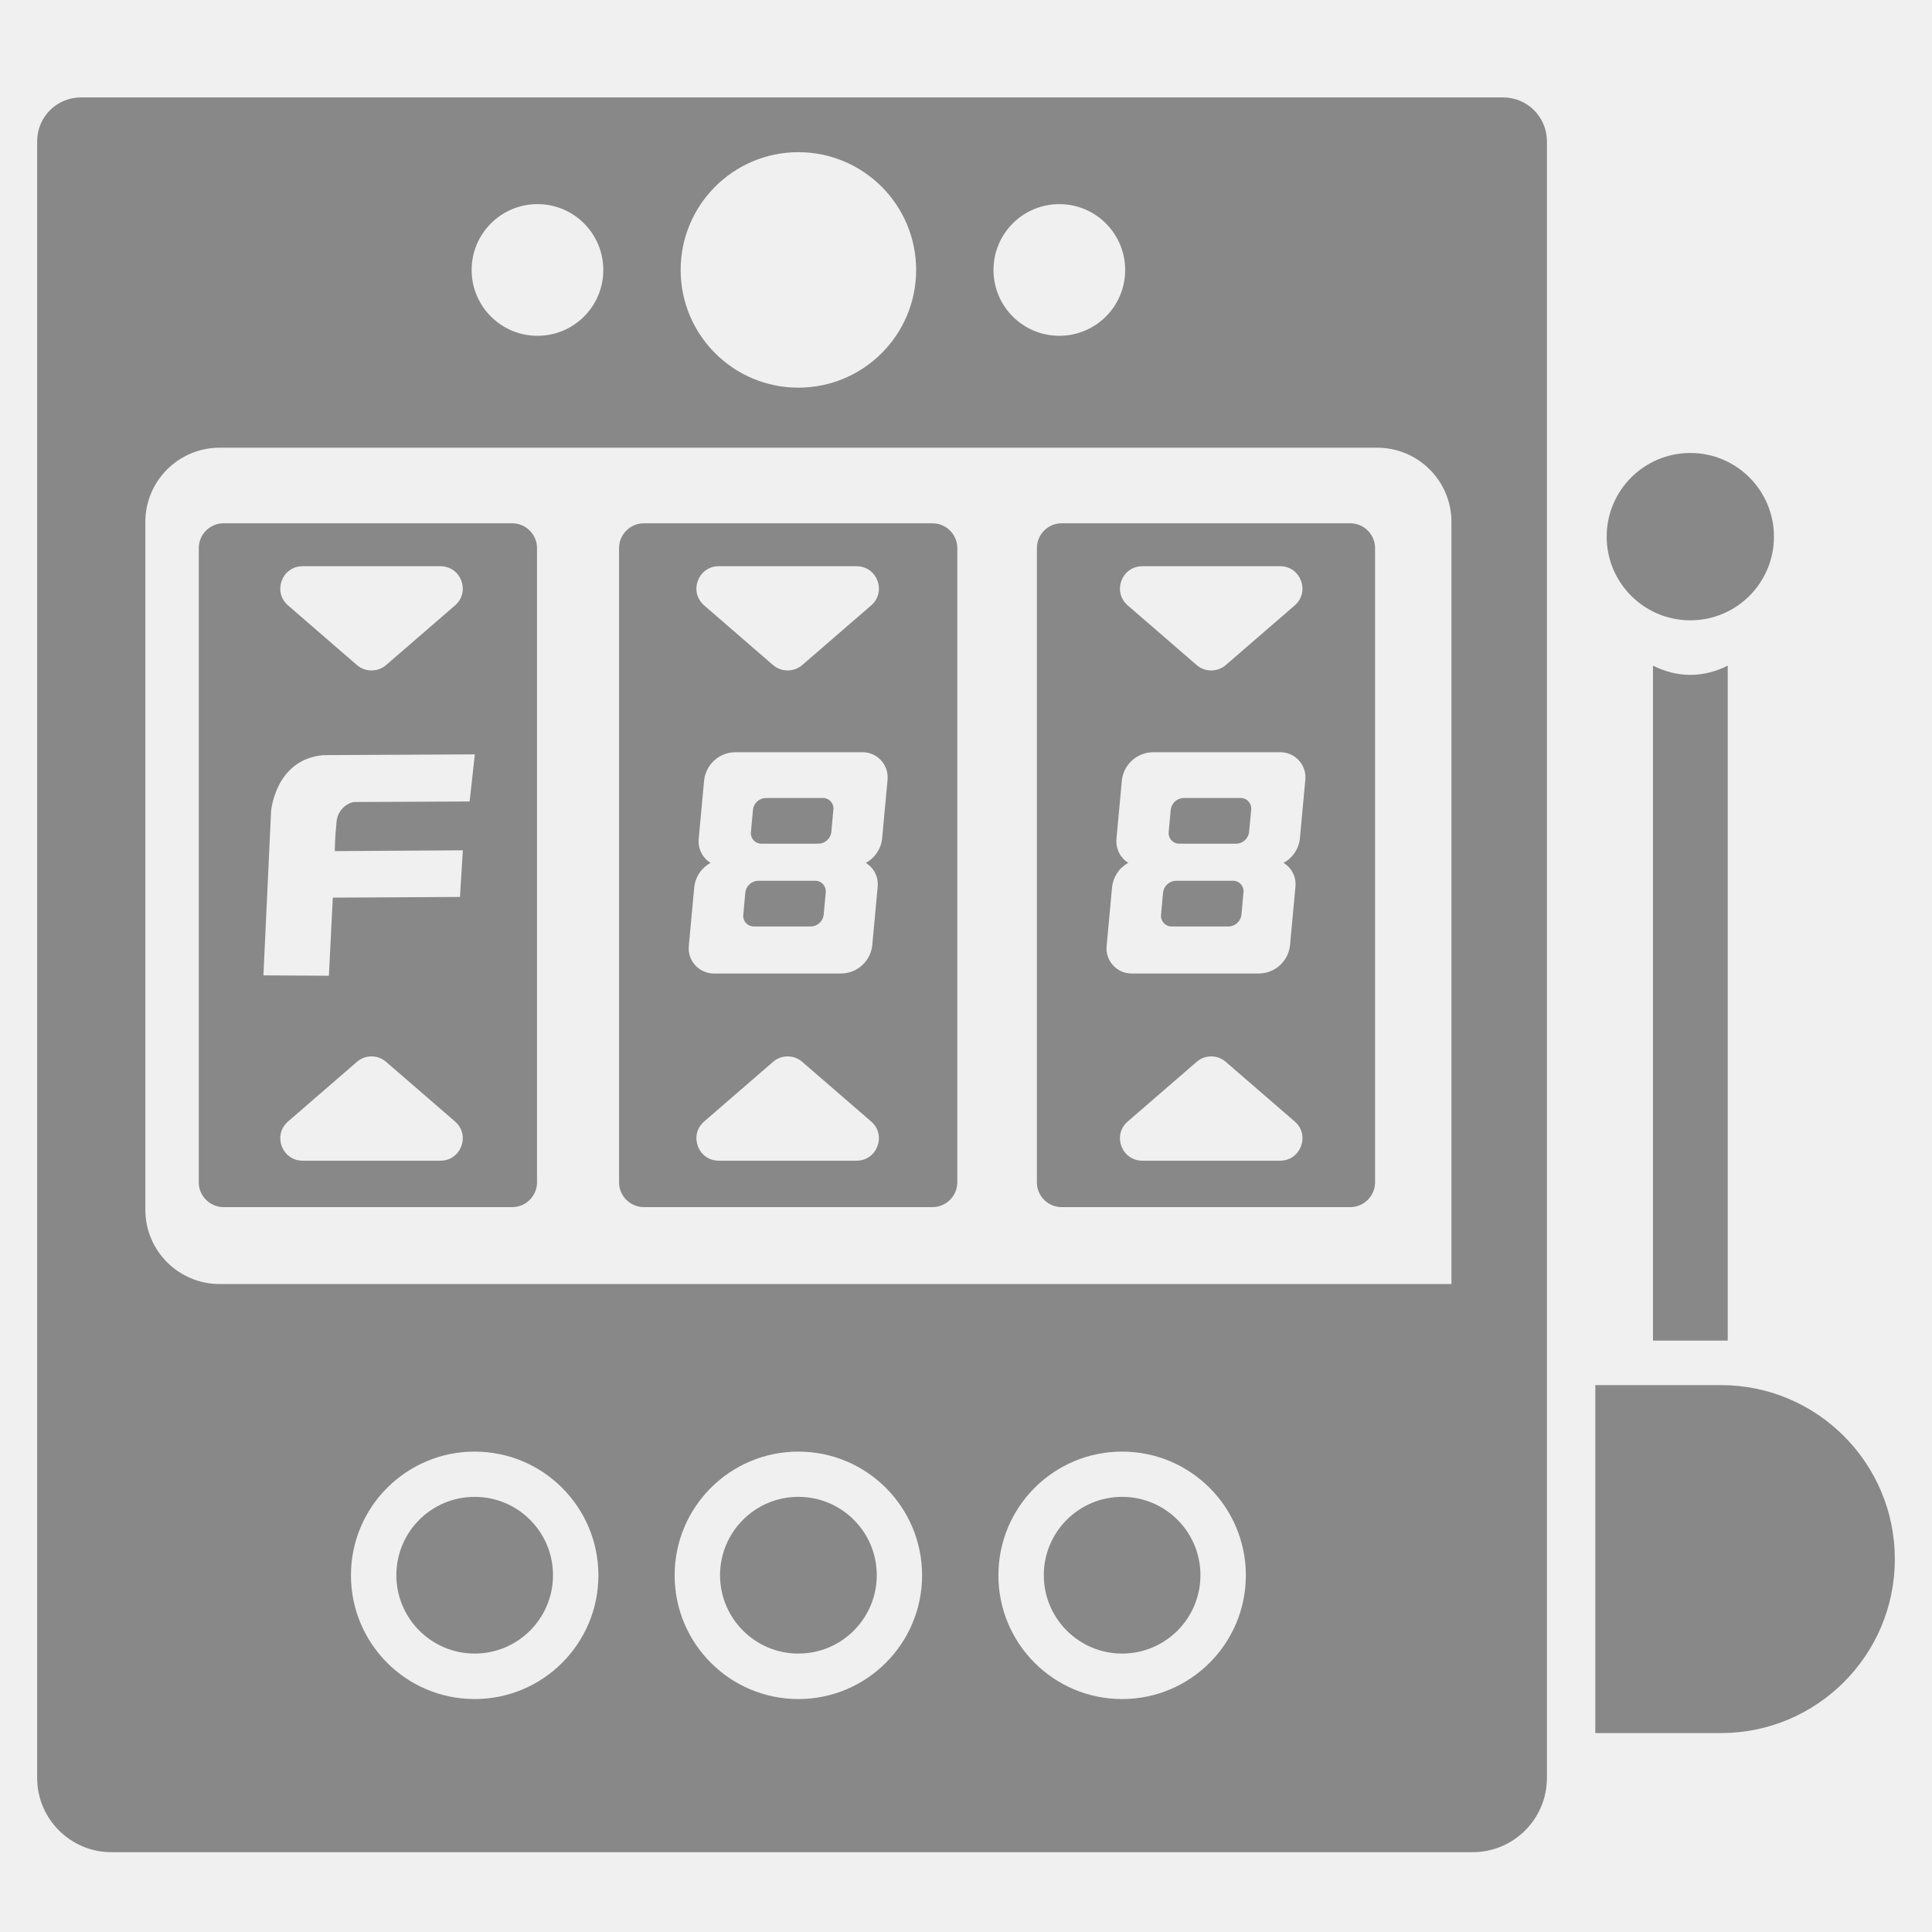
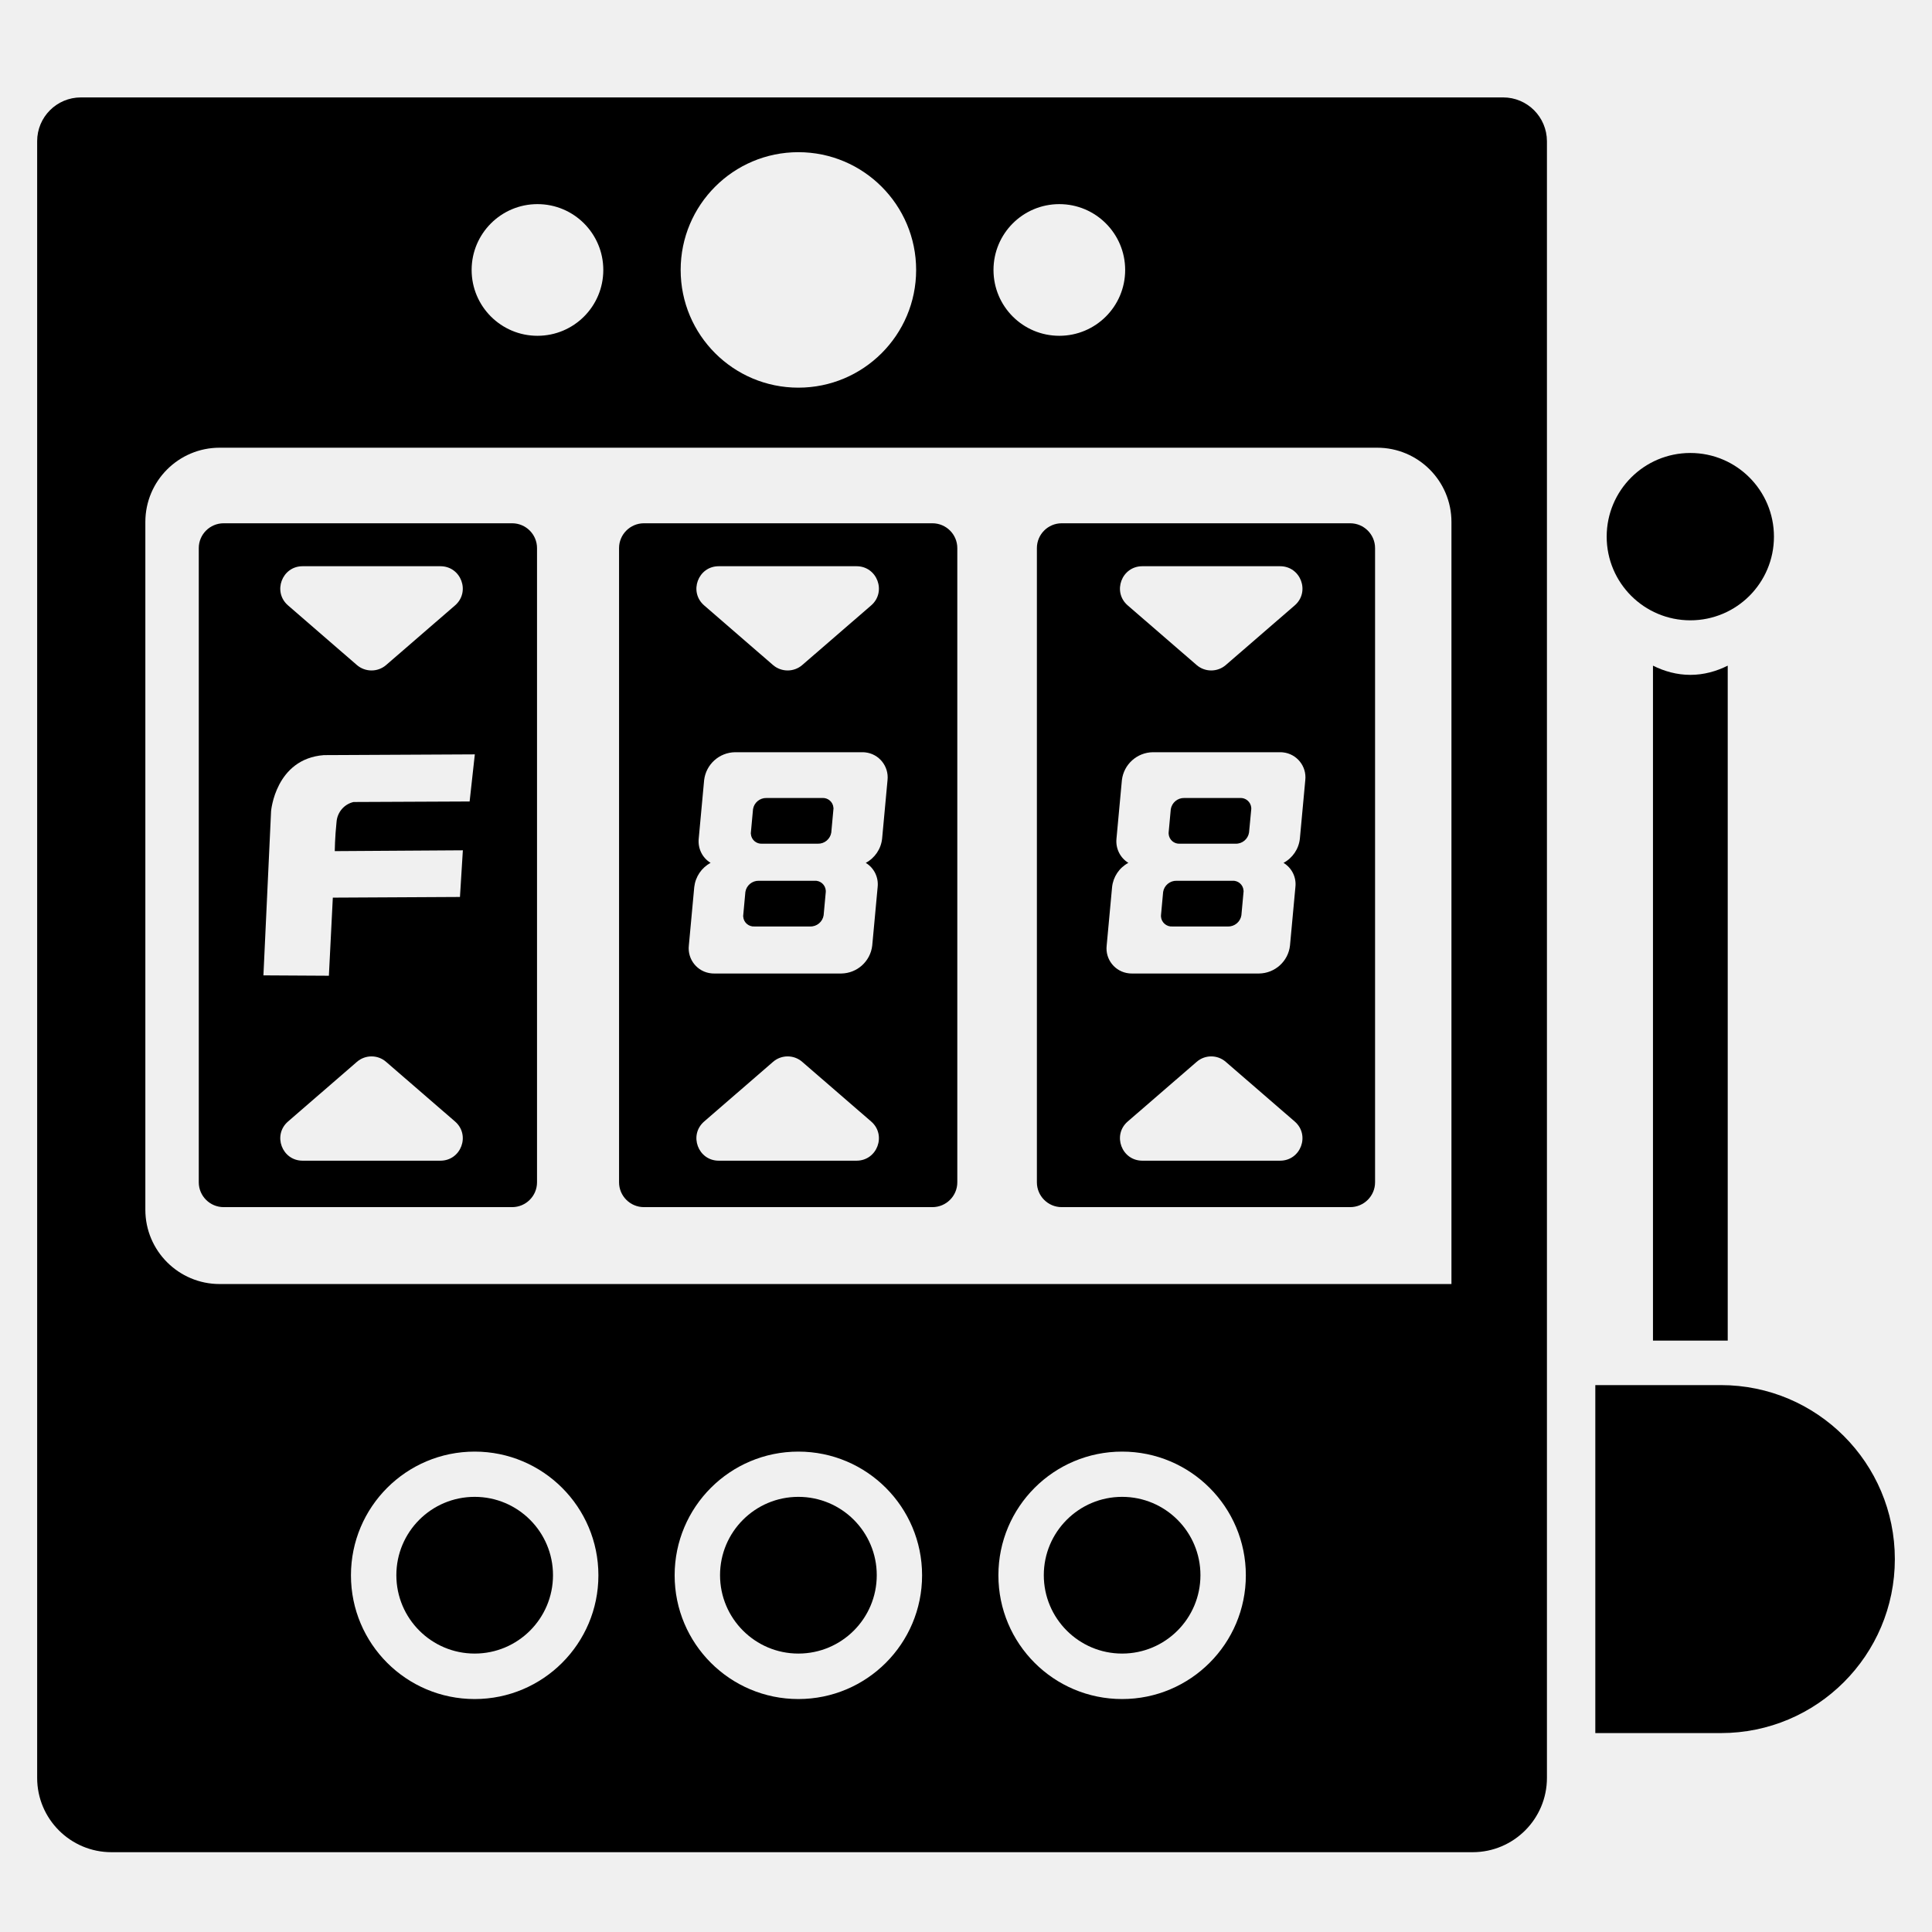
<svg xmlns="http://www.w3.org/2000/svg" width="26" height="26" viewBox="0 0 26 26" fill="none">
  <g clip-path="url(#clip0_1_18)">
-     <path d="M22.748 8.348C23.058 8.348 23.34 8.222 23.544 8.018C23.747 7.814 23.873 7.533 23.873 7.222C23.873 6.6 23.369 6.096 22.748 6.096C22.126 6.096 21.622 6.6 21.622 7.222C21.622 7.844 22.126 8.348 22.748 8.348Z" fill="#888888" />
-     <path d="M6.388 20.144C5.805 20.144 5.334 20.616 5.334 21.198C5.334 21.78 5.806 22.253 6.388 22.253C6.97 22.253 7.442 21.781 7.442 21.198C7.442 20.616 6.97 20.144 6.388 20.144Z" fill="#888888" />
-     <path d="M22.245 8.958V18.041H23.251V8.958C23.099 9.034 22.93 9.082 22.748 9.082C22.566 9.082 22.397 9.034 22.245 8.958Z" fill="#888888" />
-     <path d="M15.101 20.144C14.519 20.144 14.047 20.616 14.047 21.198C14.047 21.78 14.519 22.253 15.101 22.253C15.683 22.253 16.155 21.781 16.155 21.198C16.155 20.616 15.683 20.144 15.101 20.144Z" fill="#888888" />
-     <path d="M20.229 1.311H1.089C0.763 1.311 0.5 1.575 0.5 1.9V23.926C0.5 24.478 0.948 24.926 1.5 24.926H19.818C20.37 24.926 20.818 24.478 20.818 23.926V1.9C20.817 1.575 20.554 1.311 20.229 1.311ZM14.256 2.747C14.745 2.747 15.142 3.144 15.142 3.633C15.142 4.123 14.745 4.519 14.256 4.519C13.766 4.519 13.37 4.123 13.37 3.633C13.37 3.144 13.766 2.747 14.256 2.747ZM10.744 2.048C11.619 2.048 12.329 2.758 12.329 3.633C12.329 4.508 11.619 5.217 10.744 5.217C9.869 5.217 9.16 4.508 9.16 3.633C9.16 2.758 9.869 2.048 10.744 2.048ZM7.233 2.747C7.723 2.747 8.119 3.144 8.119 3.633C8.119 4.123 7.723 4.519 7.233 4.519C6.744 4.519 6.347 4.123 6.347 3.633C6.347 3.144 6.744 2.747 7.233 2.747ZM6.388 22.865C5.468 22.865 4.723 22.12 4.723 21.2C4.723 20.28 5.468 19.535 6.388 19.535C7.307 19.535 8.053 20.281 8.053 21.2C8.053 22.119 7.307 22.865 6.388 22.865ZM10.744 22.865C9.825 22.865 9.079 22.12 9.079 21.2C9.079 20.28 9.825 19.535 10.744 19.535C11.664 19.535 12.409 20.281 12.409 21.2C12.409 22.119 11.664 22.865 10.744 22.865ZM15.101 22.865C14.181 22.865 13.436 22.12 13.436 21.2C13.436 20.28 14.181 19.535 15.101 19.535C16.021 19.535 16.766 20.281 16.766 21.2C16.766 22.119 16.021 22.865 15.101 22.865ZM19.533 17.28H2.956C2.404 17.28 1.956 16.832 1.956 16.28V7.025C1.956 6.472 2.404 6.025 2.956 6.025H18.533C19.085 6.025 19.533 6.472 19.533 7.025V17.28C19.533 17.28 19.533 17.28 19.533 17.28Z" fill="#888888" />
-     <path d="M10.744 20.144C10.162 20.144 9.69 20.616 9.69 21.198C9.69 21.78 10.162 22.253 10.744 22.253C11.327 22.253 11.799 21.781 11.799 21.198C11.799 20.616 11.327 20.144 10.744 20.144Z" fill="#888888" />
-     <path d="M23.159 18.64H21.469V23.323H23.159C24.452 23.323 25.5 22.275 25.5 20.982C25.5 19.689 24.452 18.64 23.159 18.64Z" fill="#888888" />
-     <path fill-rule="evenodd" clip-rule="evenodd" d="M8.666 7.042C8.481 7.042 8.331 7.192 8.331 7.376V15.911C8.331 16.095 8.481 16.245 8.666 16.245H12.548C12.733 16.245 12.883 16.095 12.883 15.911V7.376C12.883 7.192 12.733 7.042 12.548 7.042H8.666ZM9.343 11.937C9.359 11.799 9.441 11.677 9.563 11.612C9.451 11.544 9.39 11.418 9.403 11.287L9.476 10.498C9.501 10.287 9.679 10.126 9.893 10.123H11.597C11.612 10.123 11.627 10.123 11.643 10.125C11.829 10.144 11.964 10.312 11.944 10.498L11.871 11.287C11.856 11.425 11.773 11.547 11.651 11.612C11.763 11.68 11.825 11.806 11.811 11.937L11.738 12.726C11.713 12.937 11.536 13.098 11.322 13.101H9.617C9.602 13.101 9.587 13.101 9.572 13.099C9.385 13.08 9.25 12.912 9.27 12.726L9.343 11.937ZM10.212 11.853C10.123 11.851 10.045 11.915 10.031 12.003L10.002 12.318C10.001 12.322 10.001 12.326 10.001 12.33L10.002 12.336C10.007 12.414 10.076 12.474 10.155 12.468H10.903C10.992 12.471 11.07 12.406 11.084 12.318L11.113 12.003C11.114 11.999 11.114 11.995 11.113 11.991L11.113 11.985C11.107 11.905 11.038 11.847 10.96 11.853H10.212ZM10.315 10.739C10.226 10.737 10.148 10.801 10.134 10.889L10.105 11.204C10.104 11.208 10.104 11.212 10.104 11.216L10.105 11.222C10.11 11.302 10.18 11.36 10.258 11.354H11.006C11.095 11.357 11.173 11.292 11.187 11.204L11.216 10.889C11.217 10.885 11.217 10.881 11.217 10.877V10.877L11.216 10.871C11.211 10.792 11.142 10.733 11.063 10.739H10.315ZM10.403 14.29C10.516 14.192 10.684 14.192 10.796 14.29L11.724 15.093C11.934 15.275 11.805 15.62 11.527 15.62H9.672C9.395 15.62 9.266 15.275 9.476 15.093L10.403 14.29ZM10.796 8.95C10.684 9.047 10.516 9.047 10.403 8.95L9.476 8.147C9.266 7.965 9.395 7.62 9.672 7.62H11.527C11.805 7.62 11.934 7.965 11.724 8.147L10.796 8.95Z" fill="#888888" />
-     <path fill-rule="evenodd" clip-rule="evenodd" d="M14.288 7.042C14.103 7.042 13.954 7.192 13.954 7.376V15.911C13.954 16.095 14.103 16.245 14.288 16.245H18.17C18.355 16.245 18.505 16.095 18.505 15.911V7.376C18.505 7.192 18.355 7.042 18.17 7.042H14.288ZM14.966 11.937C14.981 11.799 15.063 11.677 15.185 11.612C15.074 11.544 15.012 11.418 15.025 11.287L15.098 10.498C15.123 10.287 15.301 10.126 15.515 10.123H17.219C17.235 10.123 17.25 10.123 17.265 10.125C17.451 10.144 17.587 10.312 17.566 10.498L17.493 11.287C17.478 11.425 17.395 11.547 17.273 11.612C17.385 11.68 17.448 11.806 17.433 11.937L17.36 12.726C17.336 12.937 17.158 13.098 16.944 13.101H15.239C15.224 13.101 15.209 13.101 15.194 13.099C15.007 13.08 14.872 12.912 14.893 12.726L14.966 11.937ZM15.834 11.853C15.745 11.851 15.667 11.915 15.653 12.003L15.624 12.318C15.623 12.322 15.623 12.326 15.624 12.33L15.624 12.336C15.63 12.414 15.699 12.474 15.777 12.468H16.525C16.614 12.471 16.692 12.406 16.706 12.318L16.735 12.003C16.736 11.999 16.736 11.995 16.736 11.991L16.735 11.985C16.73 11.905 16.661 11.847 16.582 11.853H15.834ZM15.937 10.739C15.848 10.737 15.771 10.801 15.756 10.889L15.727 11.204C15.726 11.208 15.727 11.212 15.727 11.216L15.727 11.222C15.733 11.302 15.802 11.36 15.88 11.354H16.628C16.718 11.357 16.795 11.292 16.809 11.204L16.839 10.889C16.839 10.885 16.839 10.881 16.839 10.877V10.877L16.839 10.871C16.833 10.792 16.764 10.733 16.685 10.739H15.937ZM16.104 14.29C16.216 14.192 16.384 14.192 16.496 14.29L17.424 15.093C17.634 15.275 17.505 15.62 17.227 15.62H15.373C15.095 15.62 14.966 15.275 15.176 15.093L16.104 14.29ZM16.496 8.95C16.384 9.047 16.216 9.047 16.104 8.95L15.176 8.147C14.966 7.965 15.095 7.62 15.373 7.62H17.227C17.505 7.62 17.634 7.965 17.424 8.147L16.496 8.95Z" fill="#888888" />
-     <path fill-rule="evenodd" clip-rule="evenodd" d="M3.01 7.042C2.825 7.042 2.675 7.192 2.675 7.376V15.911C2.675 16.095 2.825 16.245 3.01 16.245H6.892C7.077 16.245 7.227 16.095 7.227 15.911V7.376C7.227 7.192 7.077 7.042 6.892 7.042H3.01ZM5.196 14.29C5.084 14.192 4.916 14.192 4.803 14.29L3.876 15.093C3.666 15.275 3.795 15.62 4.072 15.62H5.927C6.205 15.62 6.334 15.275 6.124 15.093L5.196 14.29ZM4.803 8.95C4.916 9.047 5.084 9.047 5.196 8.95L6.124 8.147C6.334 7.965 6.205 7.62 5.927 7.62H4.072C3.795 7.62 3.666 7.965 3.876 8.147L4.803 8.95ZM6.32 10.786L4.758 10.793C4.632 10.822 4.539 10.93 4.529 11.062C4.507 11.269 4.505 11.454 4.505 11.454L6.229 11.443L6.19 12.071L4.479 12.08L4.426 13.131L3.545 13.126L3.648 10.917C3.648 10.917 3.705 10.212 4.359 10.162L4.584 10.161L6.39 10.152L6.32 10.786Z" fill="#888888" />
+     <path d="M22.748 8.348C23.058 8.348 23.34 8.222 23.544 8.018C23.747 7.814 23.873 7.533 23.873 7.222C23.873 6.6 23.369 6.096 22.748 6.096C22.126 6.096 21.622 6.6 21.622 7.222C21.622 7.844 22.126 8.348 22.748 8.348Z" fill="currentColor" />
+     <path d="M6.388 20.144C5.805 20.144 5.334 20.616 5.334 21.198C5.334 21.78 5.806 22.253 6.388 22.253C6.97 22.253 7.442 21.781 7.442 21.198C7.442 20.616 6.97 20.144 6.388 20.144Z" fill="currentColor" />
+     <path d="M22.245 8.958V18.041H23.251V8.958C23.099 9.034 22.93 9.082 22.748 9.082C22.566 9.082 22.397 9.034 22.245 8.958Z" fill="currentColor" />
+     <path d="M15.101 20.144C14.519 20.144 14.047 20.616 14.047 21.198C14.047 21.78 14.519 22.253 15.101 22.253C15.683 22.253 16.155 21.781 16.155 21.198C16.155 20.616 15.683 20.144 15.101 20.144Z" fill="currentColor" />
+     <path d="M20.229 1.311H1.089C0.763 1.311 0.5 1.575 0.5 1.9V23.926C0.5 24.478 0.948 24.926 1.5 24.926H19.818C20.37 24.926 20.818 24.478 20.818 23.926V1.9C20.817 1.575 20.554 1.311 20.229 1.311ZM14.256 2.747C14.745 2.747 15.142 3.144 15.142 3.633C15.142 4.123 14.745 4.519 14.256 4.519C13.766 4.519 13.37 4.123 13.37 3.633C13.37 3.144 13.766 2.747 14.256 2.747ZM10.744 2.048C11.619 2.048 12.329 2.758 12.329 3.633C12.329 4.508 11.619 5.217 10.744 5.217C9.869 5.217 9.16 4.508 9.16 3.633C9.16 2.758 9.869 2.048 10.744 2.048ZM7.233 2.747C7.723 2.747 8.119 3.144 8.119 3.633C8.119 4.123 7.723 4.519 7.233 4.519C6.744 4.519 6.347 4.123 6.347 3.633C6.347 3.144 6.744 2.747 7.233 2.747ZM6.388 22.865C5.468 22.865 4.723 22.12 4.723 21.2C4.723 20.28 5.468 19.535 6.388 19.535C7.307 19.535 8.053 20.281 8.053 21.2C8.053 22.119 7.307 22.865 6.388 22.865ZM10.744 22.865C9.825 22.865 9.079 22.12 9.079 21.2C9.079 20.28 9.825 19.535 10.744 19.535C11.664 19.535 12.409 20.281 12.409 21.2C12.409 22.119 11.664 22.865 10.744 22.865ZM15.101 22.865C14.181 22.865 13.436 22.12 13.436 21.2C13.436 20.28 14.181 19.535 15.101 19.535C16.021 19.535 16.766 20.281 16.766 21.2C16.766 22.119 16.021 22.865 15.101 22.865ZM19.533 17.28H2.956C2.404 17.28 1.956 16.832 1.956 16.28V7.025C1.956 6.472 2.404 6.025 2.956 6.025H18.533C19.085 6.025 19.533 6.472 19.533 7.025V17.28C19.533 17.28 19.533 17.28 19.533 17.28Z" fill="currentColor" />
+     <path d="M10.744 20.144C10.162 20.144 9.69 20.616 9.69 21.198C9.69 21.78 10.162 22.253 10.744 22.253C11.327 22.253 11.799 21.781 11.799 21.198C11.799 20.616 11.327 20.144 10.744 20.144Z" fill="currentColor" />
+     <path d="M23.159 18.64H21.469V23.323H23.159C24.452 23.323 25.5 22.275 25.5 20.982C25.5 19.689 24.452 18.64 23.159 18.64Z" fill="currentColor" />
+     <path fill-rule="evenodd" clip-rule="evenodd" d="M8.666 7.042C8.481 7.042 8.331 7.192 8.331 7.376V15.911C8.331 16.095 8.481 16.245 8.666 16.245H12.548C12.733 16.245 12.883 16.095 12.883 15.911V7.376C12.883 7.192 12.733 7.042 12.548 7.042H8.666ZM9.343 11.937C9.359 11.799 9.441 11.677 9.563 11.612C9.451 11.544 9.39 11.418 9.403 11.287L9.476 10.498C9.501 10.287 9.679 10.126 9.893 10.123H11.597C11.612 10.123 11.627 10.123 11.643 10.125C11.829 10.144 11.964 10.312 11.944 10.498L11.871 11.287C11.856 11.425 11.773 11.547 11.651 11.612C11.763 11.68 11.825 11.806 11.811 11.937L11.738 12.726C11.713 12.937 11.536 13.098 11.322 13.101H9.617C9.602 13.101 9.587 13.101 9.572 13.099C9.385 13.08 9.25 12.912 9.27 12.726L9.343 11.937ZM10.212 11.853C10.123 11.851 10.045 11.915 10.031 12.003L10.002 12.318C10.001 12.322 10.001 12.326 10.001 12.33L10.002 12.336C10.007 12.414 10.076 12.474 10.155 12.468H10.903C10.992 12.471 11.07 12.406 11.084 12.318L11.113 12.003C11.114 11.999 11.114 11.995 11.113 11.991L11.113 11.985C11.107 11.905 11.038 11.847 10.96 11.853H10.212ZM10.315 10.739C10.226 10.737 10.148 10.801 10.134 10.889L10.105 11.204C10.104 11.208 10.104 11.212 10.104 11.216L10.105 11.222C10.11 11.302 10.18 11.36 10.258 11.354H11.006C11.095 11.357 11.173 11.292 11.187 11.204L11.216 10.889C11.217 10.885 11.217 10.881 11.217 10.877V10.877L11.216 10.871C11.211 10.792 11.142 10.733 11.063 10.739H10.315ZM10.403 14.29C10.516 14.192 10.684 14.192 10.796 14.29L11.724 15.093C11.934 15.275 11.805 15.62 11.527 15.62H9.672C9.395 15.62 9.266 15.275 9.476 15.093L10.403 14.29ZM10.796 8.95C10.684 9.047 10.516 9.047 10.403 8.95L9.476 8.147C9.266 7.965 9.395 7.62 9.672 7.62H11.527C11.805 7.62 11.934 7.965 11.724 8.147L10.796 8.95Z" fill="currentColor" />
+     <path fill-rule="evenodd" clip-rule="evenodd" d="M14.288 7.042C14.103 7.042 13.954 7.192 13.954 7.376V15.911C13.954 16.095 14.103 16.245 14.288 16.245H18.17C18.355 16.245 18.505 16.095 18.505 15.911V7.376C18.505 7.192 18.355 7.042 18.17 7.042H14.288ZM14.966 11.937C14.981 11.799 15.063 11.677 15.185 11.612C15.074 11.544 15.012 11.418 15.025 11.287L15.098 10.498C15.123 10.287 15.301 10.126 15.515 10.123H17.219C17.235 10.123 17.25 10.123 17.265 10.125C17.451 10.144 17.587 10.312 17.566 10.498L17.493 11.287C17.478 11.425 17.395 11.547 17.273 11.612C17.385 11.68 17.448 11.806 17.433 11.937L17.36 12.726C17.336 12.937 17.158 13.098 16.944 13.101H15.239C15.224 13.101 15.209 13.101 15.194 13.099C15.007 13.08 14.872 12.912 14.893 12.726L14.966 11.937ZM15.834 11.853C15.745 11.851 15.667 11.915 15.653 12.003L15.624 12.318C15.623 12.322 15.623 12.326 15.624 12.33L15.624 12.336C15.63 12.414 15.699 12.474 15.777 12.468H16.525C16.614 12.471 16.692 12.406 16.706 12.318L16.735 12.003C16.736 11.999 16.736 11.995 16.736 11.991L16.735 11.985C16.73 11.905 16.661 11.847 16.582 11.853H15.834ZM15.937 10.739C15.848 10.737 15.771 10.801 15.756 10.889L15.727 11.204C15.726 11.208 15.727 11.212 15.727 11.216L15.727 11.222C15.733 11.302 15.802 11.36 15.88 11.354H16.628C16.718 11.357 16.795 11.292 16.809 11.204L16.839 10.889C16.839 10.885 16.839 10.881 16.839 10.877V10.877L16.839 10.871C16.833 10.792 16.764 10.733 16.685 10.739H15.937ZM16.104 14.29C16.216 14.192 16.384 14.192 16.496 14.29L17.424 15.093C17.634 15.275 17.505 15.62 17.227 15.62H15.373C15.095 15.62 14.966 15.275 15.176 15.093L16.104 14.29ZM16.496 8.95C16.384 9.047 16.216 9.047 16.104 8.95L15.176 8.147C14.966 7.965 15.095 7.62 15.373 7.62H17.227C17.505 7.62 17.634 7.965 17.424 8.147L16.496 8.95Z" fill="currentColor" />
+     <path fill-rule="evenodd" clip-rule="evenodd" d="M3.01 7.042C2.825 7.042 2.675 7.192 2.675 7.376V15.911C2.675 16.095 2.825 16.245 3.01 16.245H6.892C7.077 16.245 7.227 16.095 7.227 15.911V7.376C7.227 7.192 7.077 7.042 6.892 7.042H3.01ZM5.196 14.29C5.084 14.192 4.916 14.192 4.803 14.29L3.876 15.093C3.666 15.275 3.795 15.62 4.072 15.62H5.927C6.205 15.62 6.334 15.275 6.124 15.093L5.196 14.29ZM4.803 8.95C4.916 9.047 5.084 9.047 5.196 8.95L6.124 8.147C6.334 7.965 6.205 7.62 5.927 7.62H4.072C3.795 7.62 3.666 7.965 3.876 8.147L4.803 8.95ZM6.32 10.786L4.758 10.793C4.632 10.822 4.539 10.93 4.529 11.062C4.507 11.269 4.505 11.454 4.505 11.454L6.229 11.443L6.19 12.071L4.479 12.08L4.426 13.131L3.545 13.126L3.648 10.917C3.648 10.917 3.705 10.212 4.359 10.162L4.584 10.161L6.39 10.152L6.32 10.786Z" fill="currentColor" />
  </g>
  <defs>
    <clipPath id="clip0_1_18">
      <rect width="25" height="25" fill="white" transform="translate(0.499878 0.620789)" />
    </clipPath>
  </defs>
</svg>
